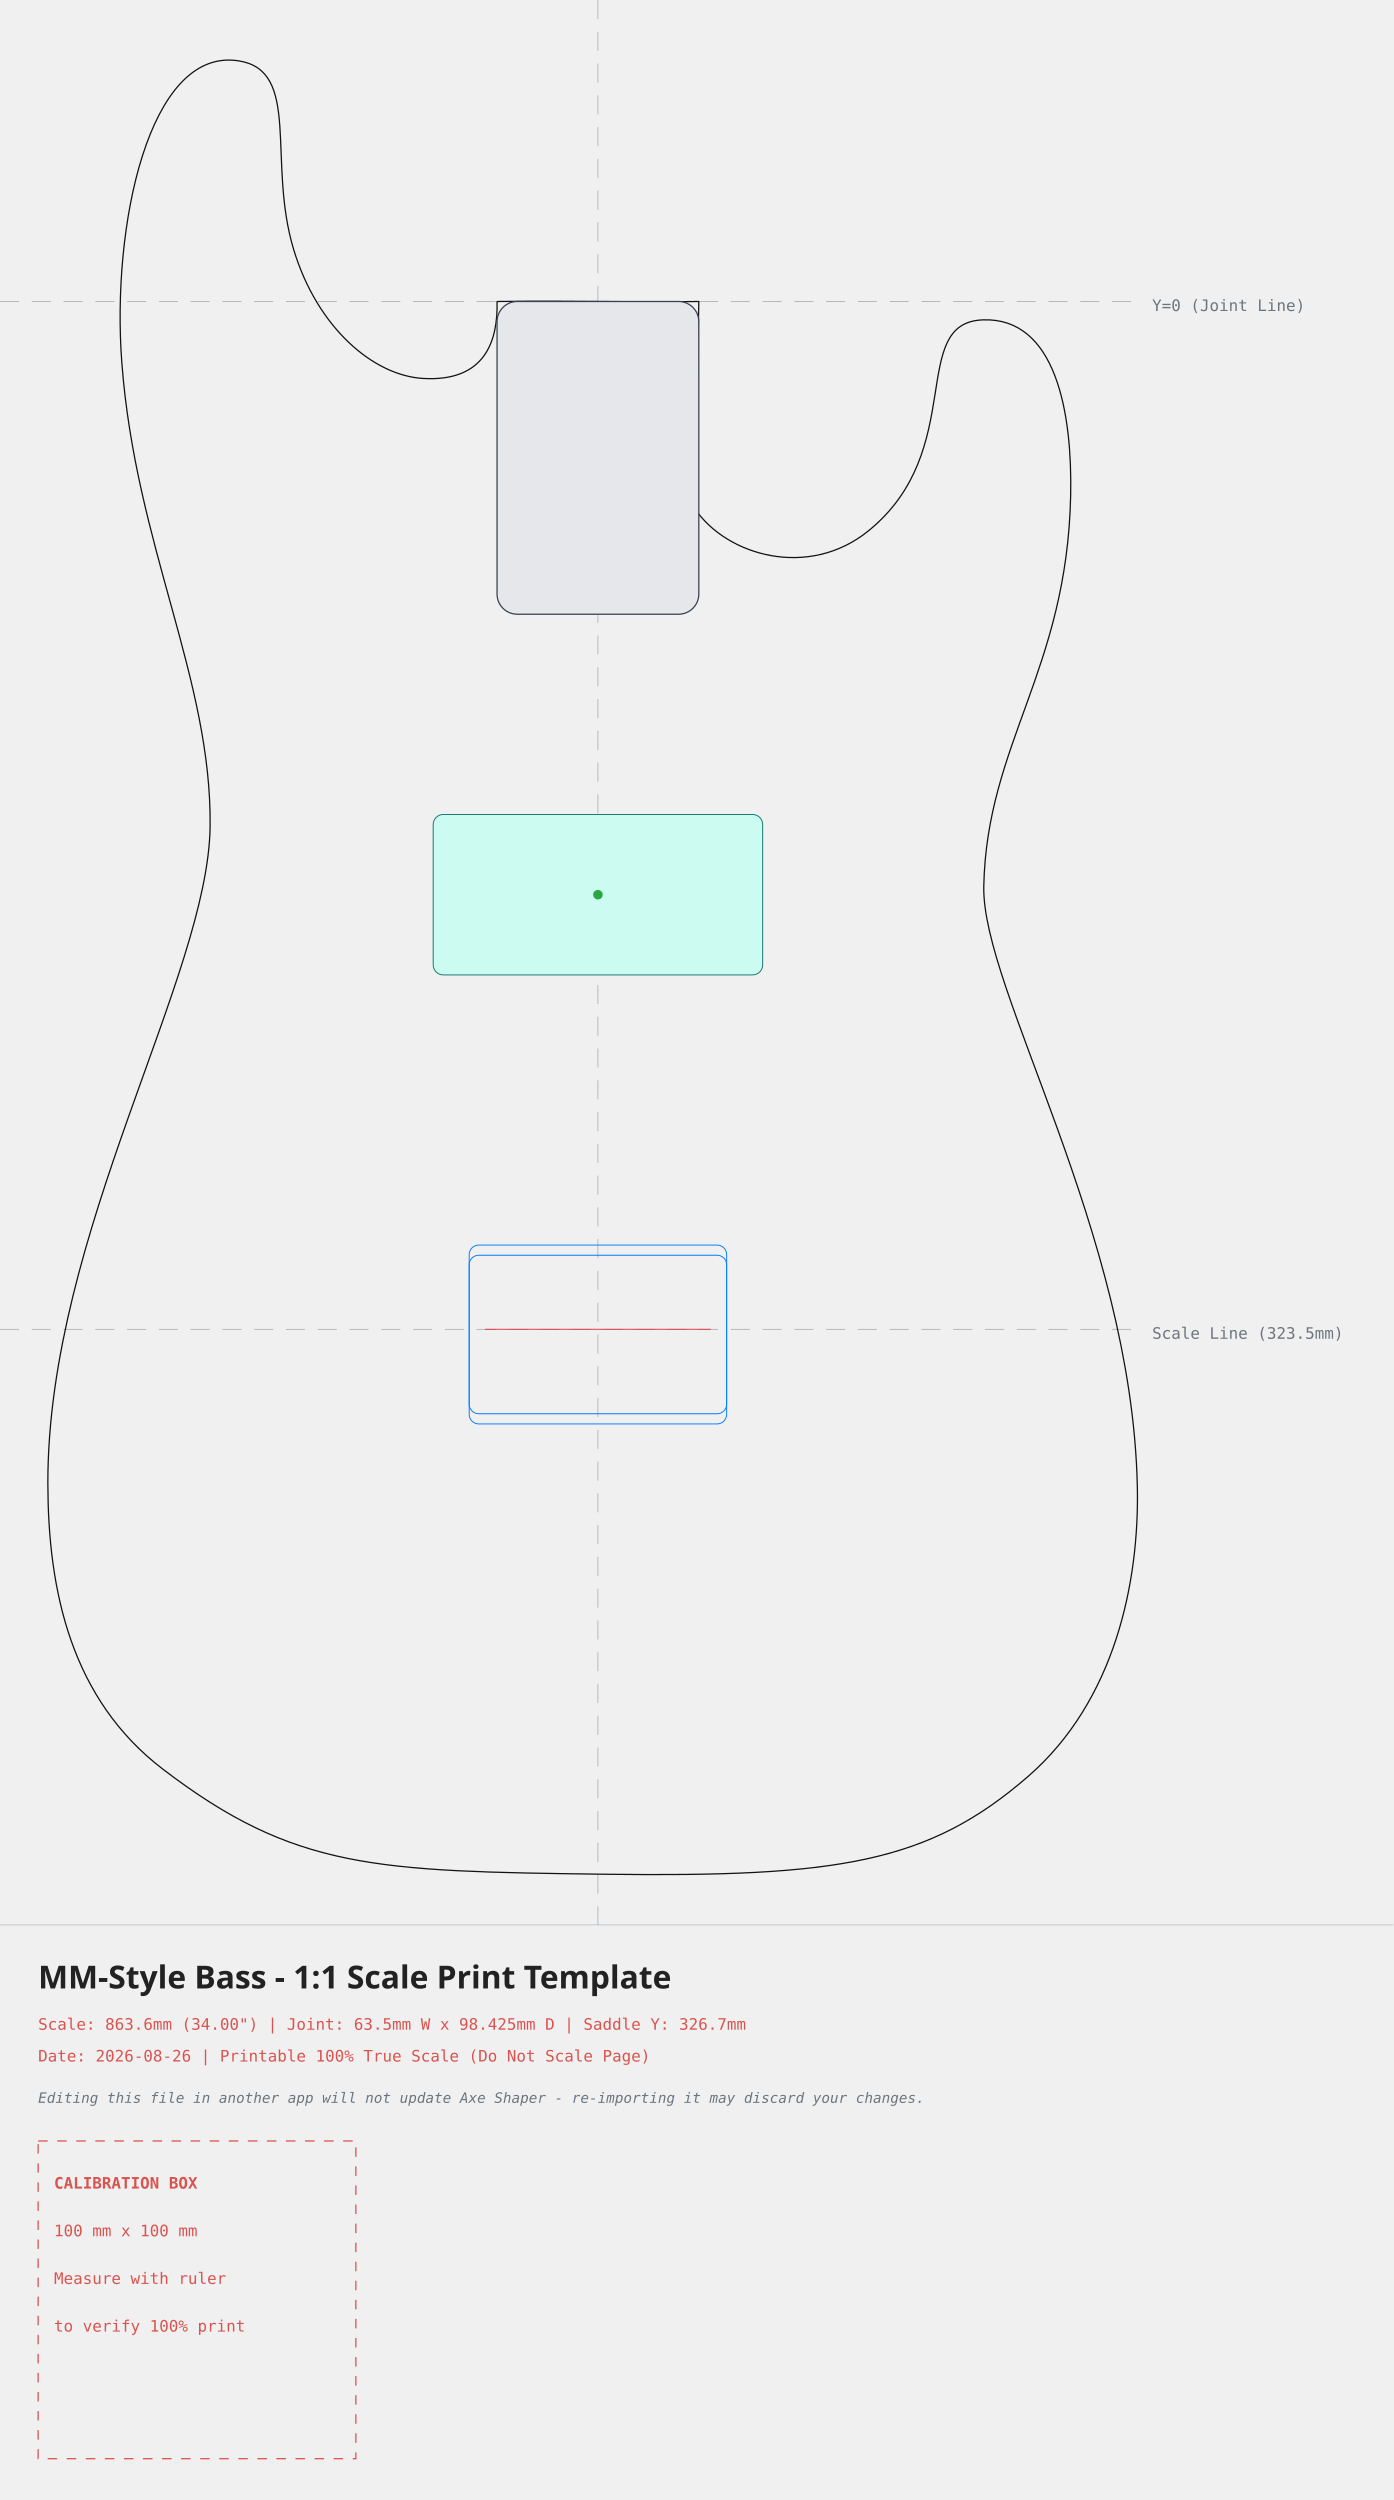
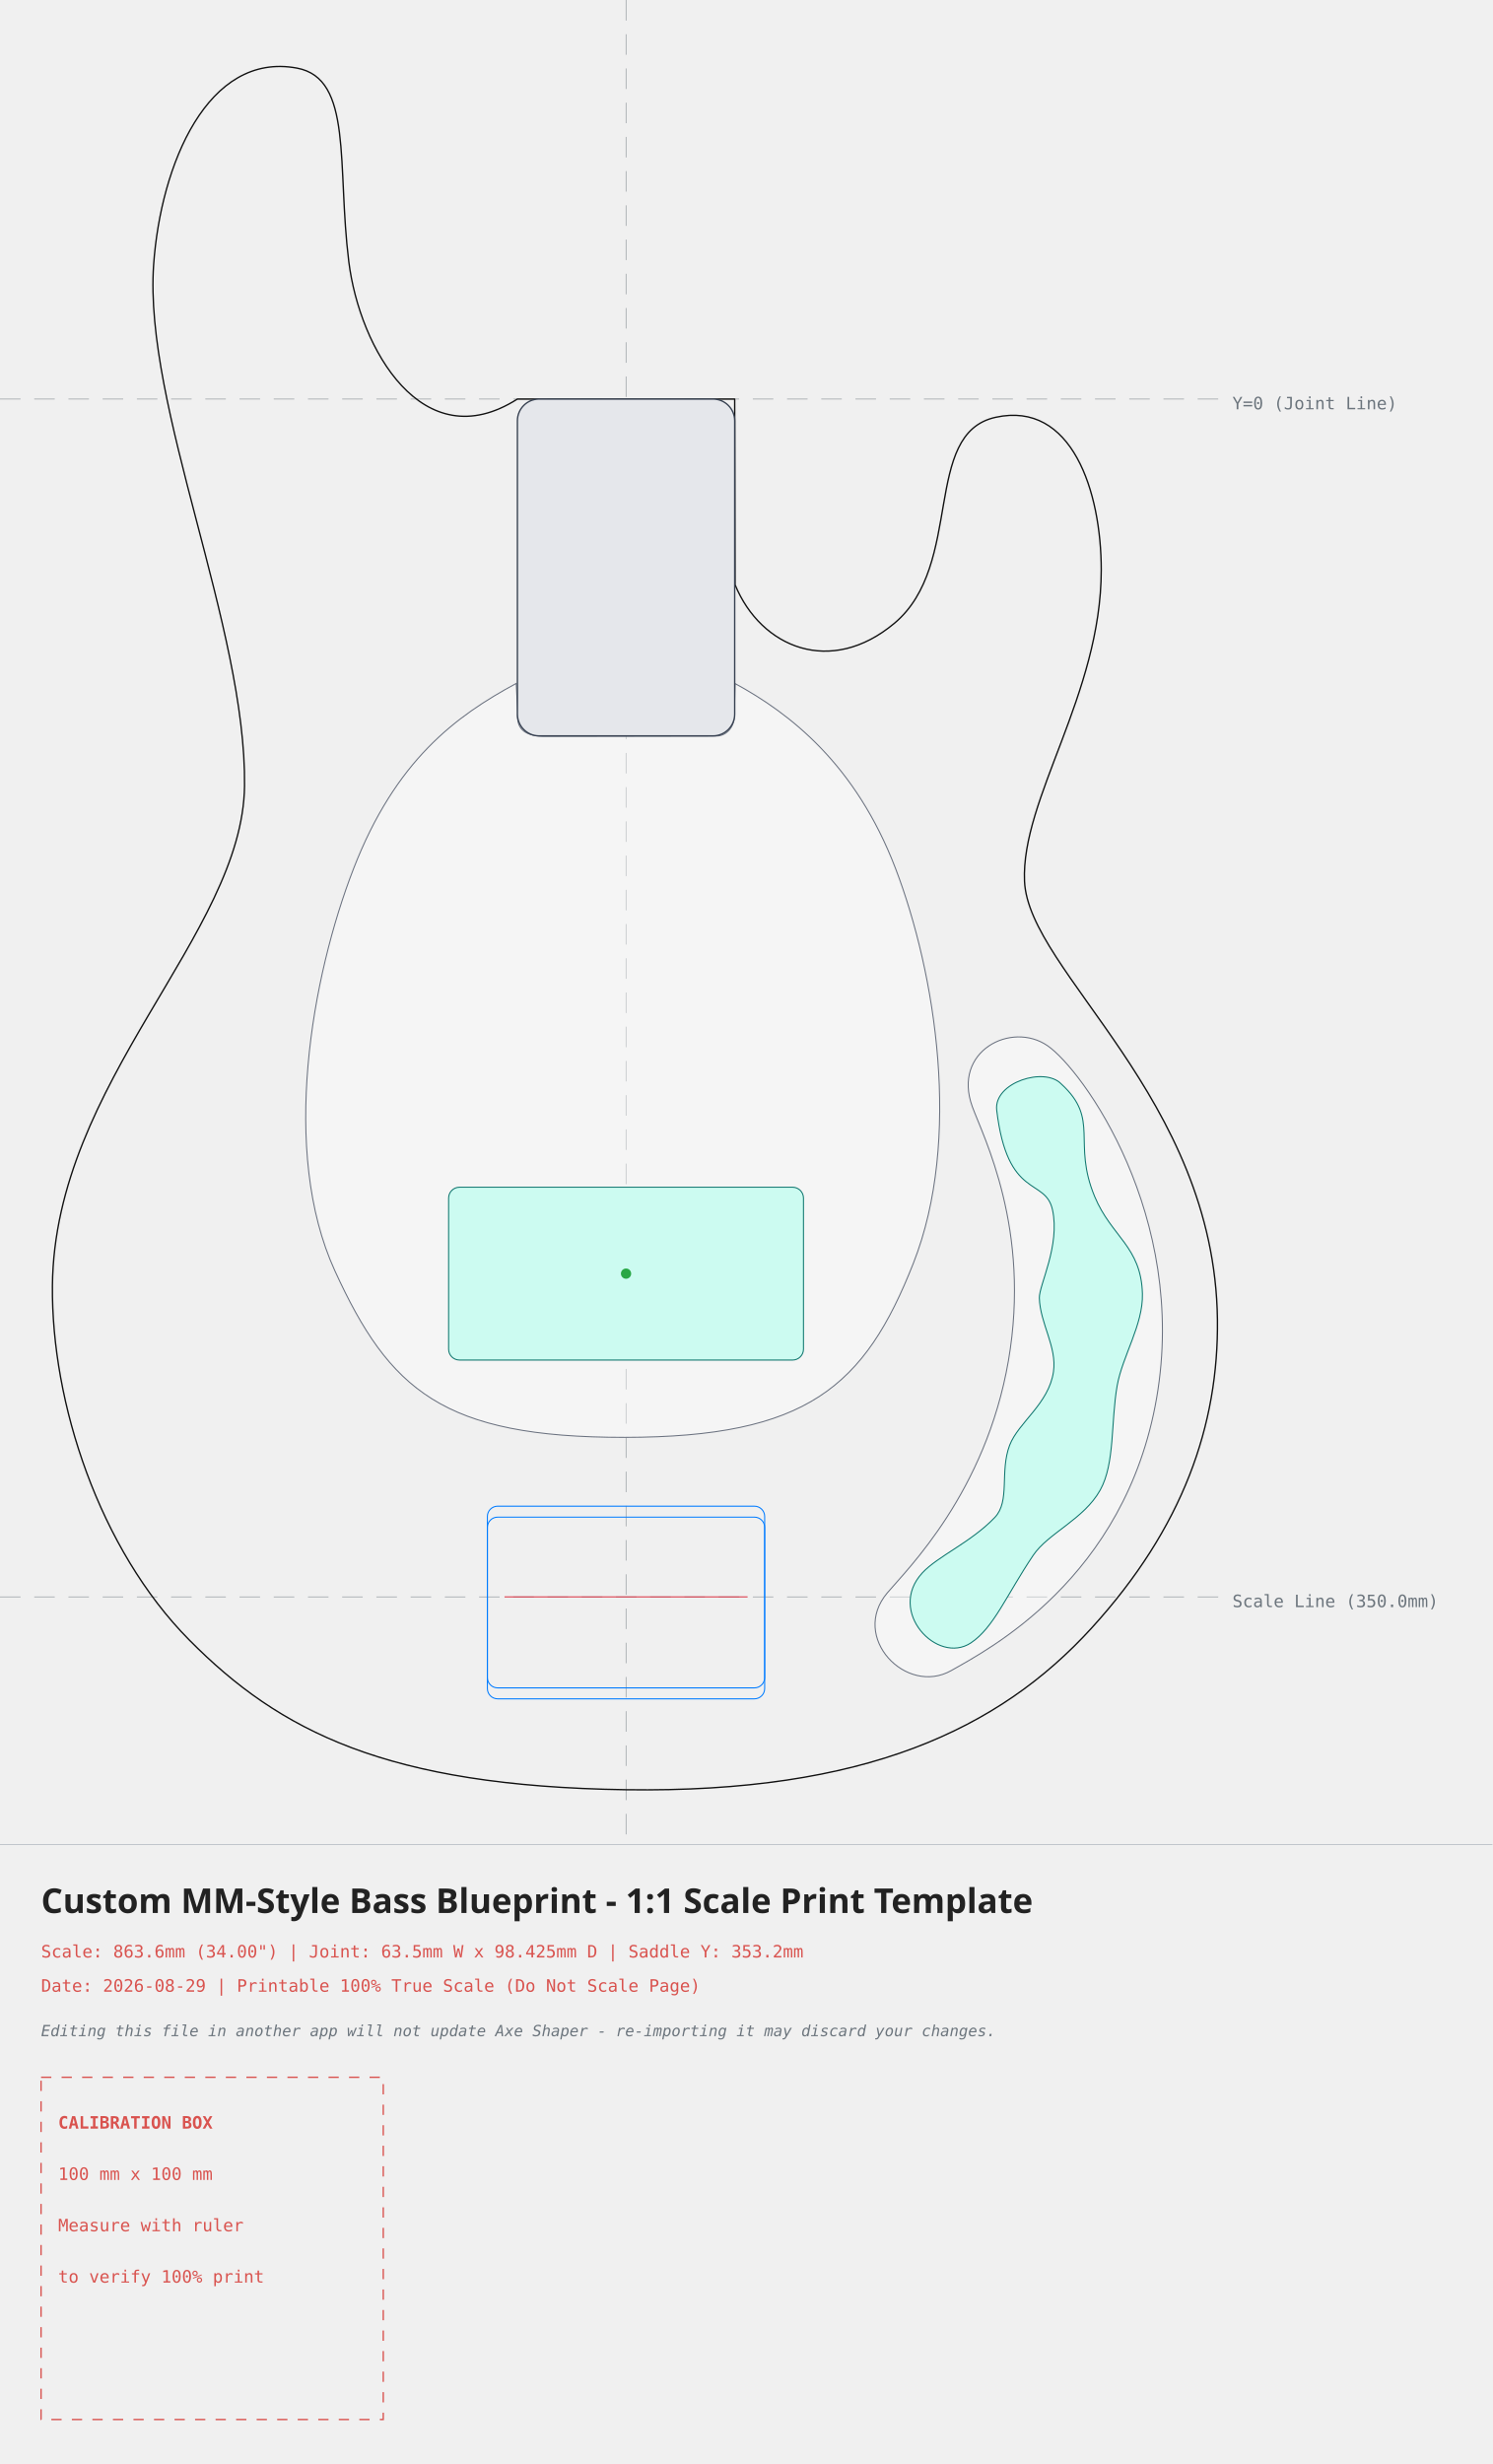
- <svg xmlns="http://www.w3.org/2000/svg" width="438.61mm" height="786.84mm" viewBox="-188.19 -94.89 438.61 786.84">
+ <svg xmlns="http://www.w3.org/2000/svg" width="436.14mm" height="719.97mm" viewBox="-182.95 -116.60 436.14 719.97">
  <style>
    .body-line { fill: none; stroke: #111111; stroke-width: 0.4; stroke-linecap: round; stroke-linejoin: round; }
    .edge-inset { fill: none; stroke: #555555; stroke-width: 0.3; stroke-dasharray: 3,2; }
    .neck-pocket { fill: #e5e7eb; stroke: #374151; stroke-width: 0.4; }
    .pickup-rout { fill: #ccfbf1; stroke: #0f766e; stroke-width: 0.3; }
    .pickup-cover { fill: none; stroke: #111111; stroke-width: 0.3; }
    .bridge-rout { fill: none; stroke: #007bff; stroke-width: 0.3; }
    .back-route { fill: #f3e8ff; stroke: #7e22ce; stroke-width: 0.3; stroke-dasharray: 3,2; }
    .front-route { fill: #ccfbf1; stroke: #0f766e; stroke-width: 0.3; }
    .pickguard { fill: #ffffff; fill-opacity: 0.35; stroke: #6b7280; stroke-width: 0.3; }
    .center-axis { fill: none; stroke: #6c757d; stroke-width: 0.2; stroke-dasharray: 6,4; opacity: 0.7; }
    .calibration-box { fill: none; stroke: #d9534f; stroke-width: 0.4; stroke-dasharray: 3,3; }
    .band-rule { fill: none; stroke: #adb5bd; stroke-width: 0.2; }
    .text-label { font-family: monospace, sans-serif; font-size: 5px; fill: #d9534f; }
    .disclaimer-label { font-family: monospace, sans-serif; font-size: 4.5px; font-style: italic; fill: #6c757d; }
    .axis-label { font-family: monospace, sans-serif; font-size: 5px; fill: #6c757d; }
    .title-label { font-family: sans-serif; font-size: 10px; font-weight: bold; fill: #222222; }
  </style>
  <g>
-     <line x1="0" y1="-94.89" x2="0" y2="510.95" class="center-axis" />
-     <line x1="-188.19" y1="0" x2="170.42" y2="0" class="center-axis" />
-     <text x="174.42" y="3" class="axis-label">Y=0 (Joint Line)</text>
-     <line x1="-188.19" y1="323.48" x2="170.42" y2="323.48" class="center-axis" stroke="#007bff" />
-     <text x="174.42" y="326.48" class="axis-label" fill="#007bff">Scale Line (323.5mm)</text>
-     <path d="M -31.75 0.00 C -31.45 12.59, -35.59 25.29, -54.92 24.23 C -70.64 23.37, -88.28 8.30, -95.73 -16.24 C -104.22 -44.22, -93.13 -72.82, -113.29 -75.77 C -141.33 -79.89, -153.13 -23.88, -149.85 19.24 C -145.47 76.97, -121.55 118.73, -122.06 165.13 C -122.58 212.61, -173.19 293.23, -173.13 371.89 C -173.10 406.03, -165.69 439.97, -136.89 461.96 C -95.49 493.58, -69.97 494.07, 2.09 495.00 C 75.75 495.95, 104.06 491.42, 135.38 464.22 C 162.79 440.42, 170.42 403.03, 169.77 373.00 C 168.04 292.60, 120.74 216.59, 121.44 184.03 C 122.40 139.07, 147.58 116.16, 148.78 61.22 C 149.36 34.75, 144.06 5.06, 121.29 5.78 C 97.33 6.53, 116.59 46.74, 85.09 72.23 C 66.32 87.42, 40.51 80.03, 30.54 65.25 C 30.54 65.25, 31.75 0.00, 31.75 0.00 C 9.38 0.31, -4.82 -0.30, -31.75 0.00 Z" class="body-line" />
+     <line x1="0" y1="-116.60" x2="0" y2="422.37" class="center-axis" />
+     <line x1="-182.95" y1="0" x2="173.19" y2="0" class="center-axis" />
+     <text x="177.19" y="3" class="axis-label">Y=0 (Joint Line)</text>
+     <line x1="-182.95" y1="350.00" x2="173.19" y2="350.00" class="center-axis" stroke="#007bff" />
+     <text x="177.19" y="353.00" class="axis-label" fill="#007bff">Scale Line (350.0mm)</text>
+     <path d="M -31.75 0.00 C -59.41 17.65, -77.85 -14.70, -81.02 -40.15 C -84.53 -68.28, -79.76 -93.61, -96.12 -96.69 C -122.27 -101.60, -136.00 -68.47, -138.05 -39.29 C -140.99 2.25, -110.93 66.63, -111.49 113.03 C -112.01 156.52, -167.08 199.45, -167.63 259.12 C -167.95 293.25, -153.99 335.99, -127.61 362.63 C -101.22 389.27, -70.01 405.32, -0.10 406.35 C 69.81 407.37, 109.09 388.64, 135.98 359.18 C 162.87 329.72, 173.19 299.68, 172.82 268.95 C 172.03 204.11, 117.61 167.36, 116.45 140.90 C 115.39 116.78, 138.84 86.40, 138.87 49.98 C 138.89 27.01, 130.28 0.47, 108.02 5.33 C 86.37 10.05, 98.88 48.37, 78.42 65.52 C 59.92 81.03, 39.47 72.77, 31.86 54.26 C 31.86 54.26, 31.75 0.00, 31.75 0.00 C 31.75 0.00, -31.75 0.00, -31.75 0.00 Z" class="body-line" />
+     <path d="M -24.33 98.55 C -24.33 98.55, 26.41 98.46, 26.41 98.46 C 29.39 98.46, 31.92 95.74, 31.66 91.76 C 31.66 91.76, 31.85 83.13, 31.85 83.13 C 47.81 91.82, 67.08 106.62, 78.77 137.21 C 90.46 167.80, 98.19 216.37, 83.97 252.49 C 69.75 288.61, 52.86 303.34, -0.36 303.39 C -53.58 303.44, -69.12 289.59, -85.09 254.72 C -101.06 219.85, -91.87 168.71, -79.60 137.15 C -67.34 105.60, -49.86 92.70, -32.08 83.09 C -32.08 83.09, -31.67 91.70, -31.67 91.70 C -32.06 96.01, -30.09 98.33, -24.33 98.55 Z" class="pickguard" style="fill:#ffffff" />
+     <path d="M 101.19 206.76 C 95.28 190.56, 112.58 181.69, 123.15 188.94 C 133.46 196.01, 164.25 238.74, 155.06 291.85 C 145.90 344.79, 105.39 365.63, 95.07 371.51 C 81.90 379.01, 65.36 361.83, 76.35 348.83 C 82.29 341.81, 105.09 319.45, 111.74 280.99 C 118.39 242.53, 104.42 215.61, 101.19 206.76 Z" class="pickguard" style="fill:#ffffff" />
    <rect x="-31.75" y="0" width="63.5" height="98.425" rx="6.35" ry="6.35" class="neck-pocket" />
-     <g transform="translate(0, 186.7) rotate(0)">
+     <path d="M 108.31 207.72 C 107.48 199.64, 122.39 195.02, 127.22 200.16 C 138.56 210.56, 130.30 217.07, 136.95 233.03 C 141.85 244.80, 150.53 247.61, 150.90 261.43 C 151.14 270.47, 145.07 279.59, 143.52 288.29 C 141.65 298.89, 142.91 310.98, 138.57 318.78 C 133.81 327.35, 123.33 331.38, 118.98 337.86 C 111.18 349.47, 107.46 359.01, 100.77 363.45 C 90.98 369.95, 76.15 354.26, 86.59 342.98 C 91.13 338.07, 100.79 334.09, 107.76 326.79 C 112.32 322.01, 109.15 313.42, 112.10 305.69 C 114.66 299.00, 123.55 293.60, 124.91 284.20 C 125.96 276.95, 121.00 270.12, 120.78 262.68 C 120.67 258.94, 126.91 247.35, 124.62 236.89 C 122.52 227.34, 111.46 234.17, 108.31 207.72 Z" class="front-route" />
+     <g transform="translate(0, 255.5519) rotate(0)">
      <path d="M -48.67 -25.25 C -48.67 -25.25, 48.67 -25.25, 48.67 -25.25 C 50.43 -25.25, 51.85 -23.83, 51.85 -22.07 C 51.85 -22.07, 51.85 22.07, 51.85 22.07 C 51.85 23.83, 50.43 25.25, 48.67 25.25 C 48.67 25.25, -48.67 25.25, -48.67 25.25 C -50.43 25.25, -51.85 23.83, -51.85 22.07 C -51.85 22.07, -51.85 -22.07, -51.85 -22.07 C -51.85 -23.83, -50.43 -25.25, -48.67 -25.25 Z" class="pickup-rout" />
      <circle cx="0" cy="0" r="1.5" fill="#28a745" />
    </g>
    <g id="bridge-hardware">
-       <rect x="-40.52" y="296.98" width="81.03" height="53.09" rx="3.00" ry="3.00" class="bridge-rout" />
-       <rect x="-40.52" y="300.18" width="81.03" height="53.09" rx="3.00" ry="3.00" class="bridge-rout" />
-       <line x1="-35.52" y1="323.48" x2="35.52" y2="323.48" stroke="#dc3545" stroke-width="0.3" />
-       <g transform="translate(0, 326.68)" />
+       <rect x="-40.52" y="323.50" width="81.03" height="53.09" rx="3.00" ry="3.00" class="bridge-rout" />
+       <rect x="-40.52" y="326.70" width="81.03" height="53.09" rx="3.00" ry="3.00" class="bridge-rout" />
+       <line x1="-35.52" y1="350.00" x2="35.52" y2="350.00" stroke="#dc3545" stroke-width="0.3" />
+       <g transform="translate(0, 353.20)" />
    </g>
  </g>
  <g>
-     <line x1="-188.19" y1="510.95" x2="250.42" y2="510.95" class="band-rule" />
-     <text x="-176.19" y="530.95" class="title-label">MM-Style Bass - 1:1 Scale Print Template</text>
-     <text x="-176.19" y="543.95" class="text-label">Scale: 863.6mm (34.00") | Joint: 63.5mm W x 98.425mm D | Saddle Y: 326.7mm</text>
-     <text x="-176.19" y="553.95" class="text-label">Date: 2026-08-26 | Printable 100% True Scale (Do Not Scale Page)</text>
-     <text x="-176.19" y="566.95" class="disclaimer-label">Editing this file in another app will not update Axe Shaper - re-importing it may discard your changes.</text>
-     <g transform="translate(-176.19, 578.95)">
+     <line x1="-182.95" y1="422.37" x2="253.19" y2="422.37" class="band-rule" />
+     <text x="-170.95" y="442.37" class="title-label">Custom MM-Style Bass Blueprint - 1:1 Scale Print Template</text>
+     <text x="-170.95" y="455.37" class="text-label">Scale: 863.6mm (34.00") | Joint: 63.5mm W x 98.425mm D | Saddle Y: 353.2mm</text>
+     <text x="-170.95" y="465.37" class="text-label">Date: 2026-08-29 | Printable 100% True Scale (Do Not Scale Page)</text>
+     <text x="-170.95" y="478.37" class="disclaimer-label">Editing this file in another app will not update Axe Shaper - re-importing it may discard your changes.</text>
+     <g transform="translate(-170.95, 490.37)">
      <rect x="0" y="0" width="100" height="100" class="calibration-box" />
      <text x="5" y="15" class="text-label" font-weight="bold">CALIBRATION BOX</text>
      <text x="5" y="30" class="text-label">100 mm x 100 mm</text>
      <text x="5" y="45" class="text-label">Measure with ruler</text>
      <text x="5" y="60" class="text-label">to verify 100% print</text>
    </g>
  </g>
</svg>
